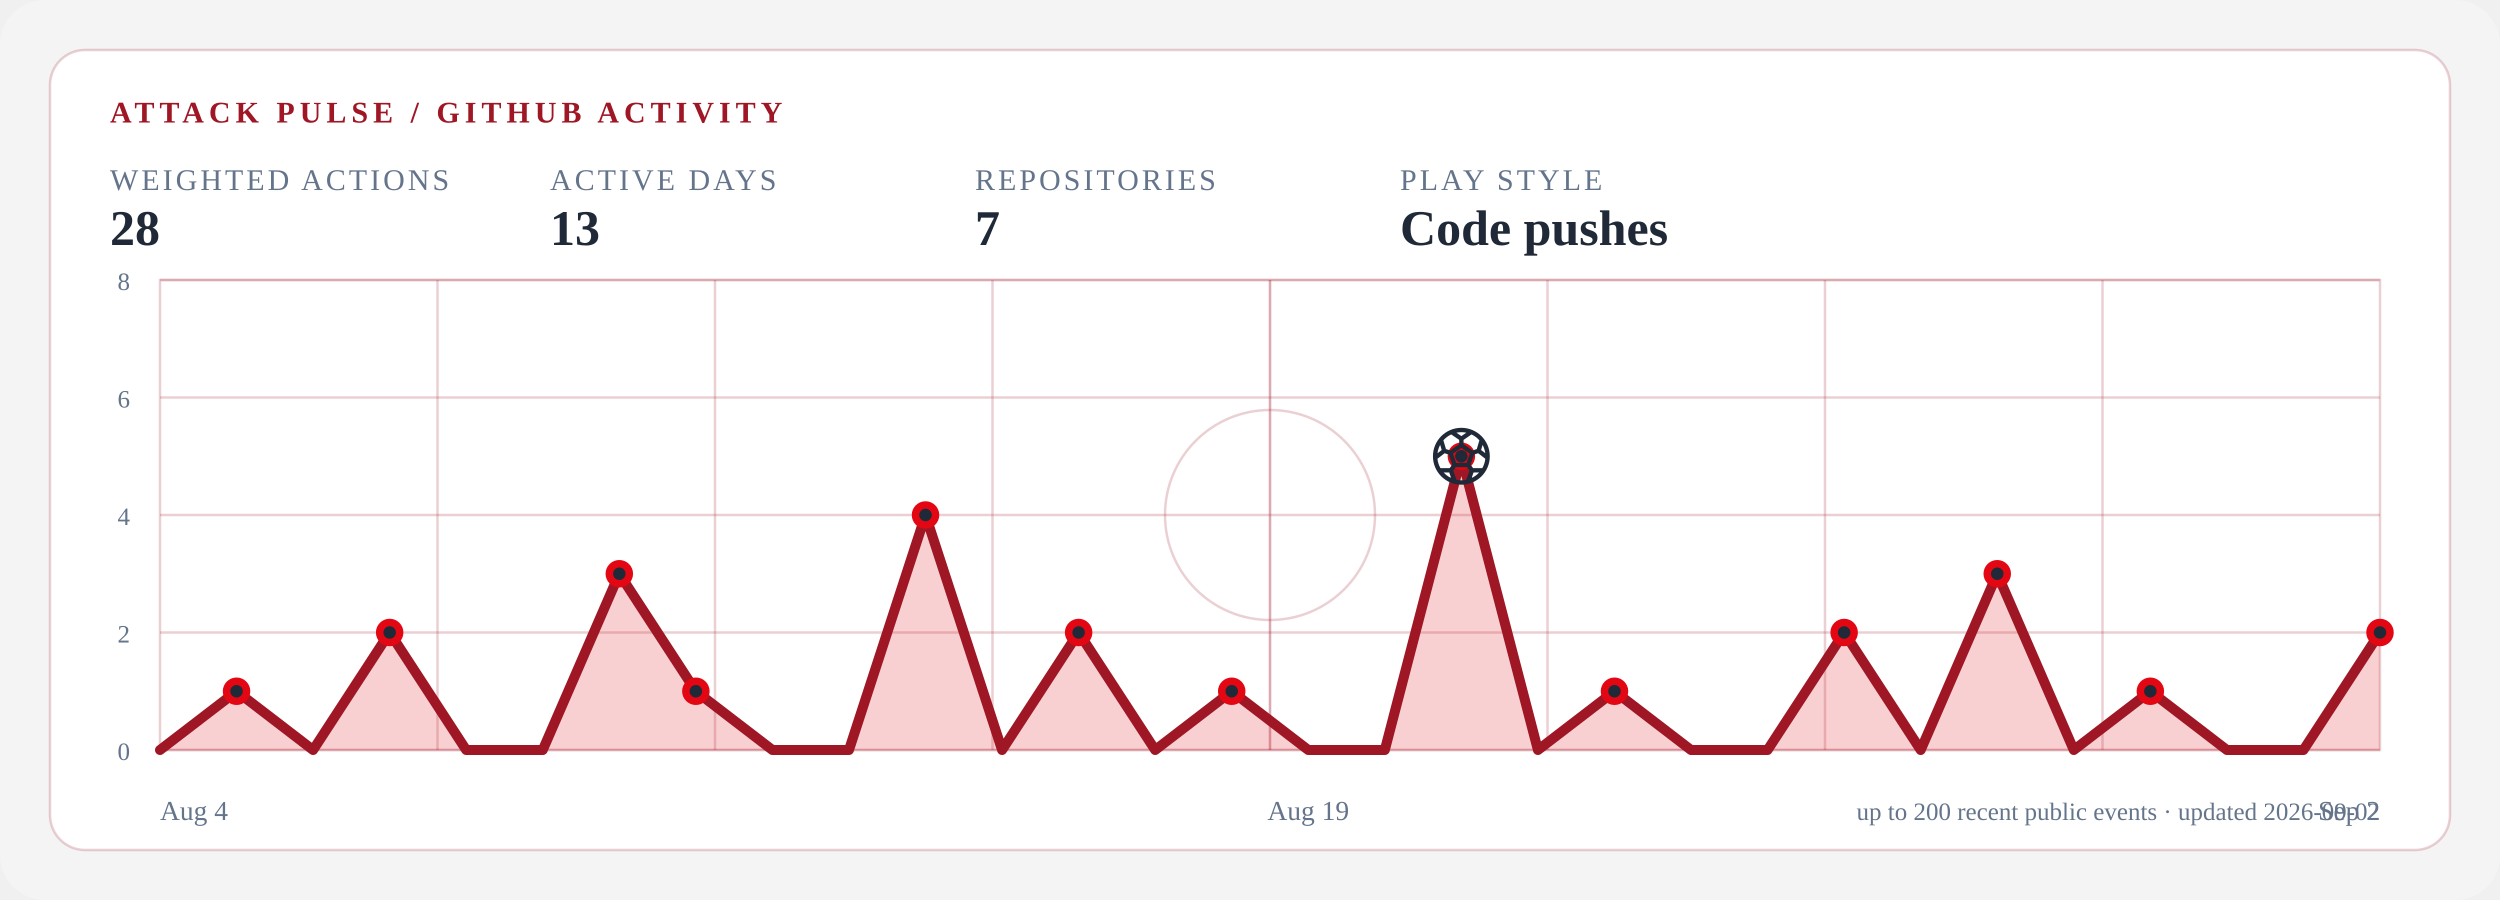
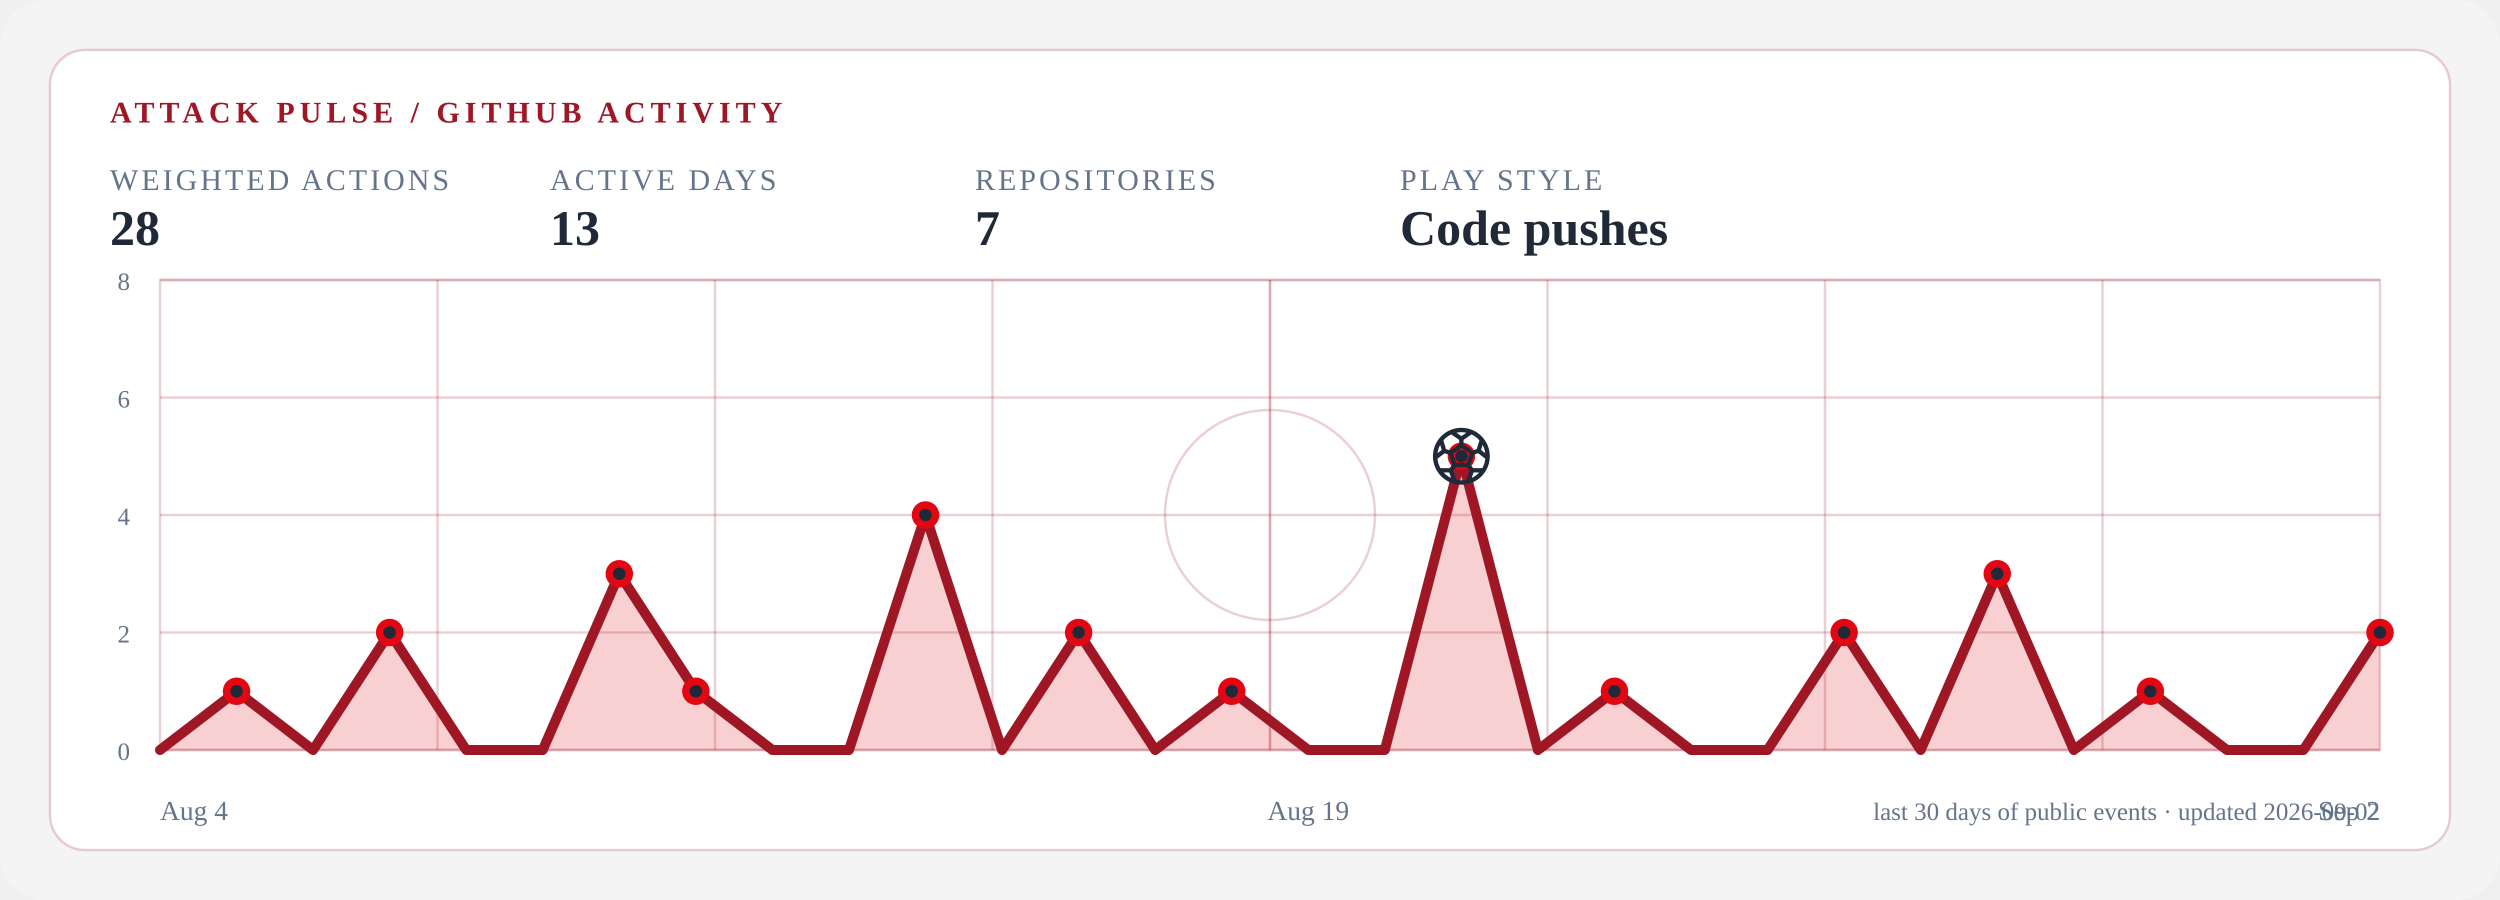
<svg xmlns="http://www.w3.org/2000/svg" width="1000" height="360" viewBox="0 0 1000 360" role="img" aria-labelledby="title desc">
  <rect width="1000" height="360" rx="18" fill="#f4f4f5" />
  <rect x="20" y="20" width="960" height="320" rx="14" fill="#ffffff" stroke="#9f162433" />
  <text x="44" y="49" fill="#9f1624" font-size="12" font-weight="700" letter-spacing="2">ATTACK PULSE / GITHUB ACTIVITY</text>
  <text x="44" y="76" fill="#64748b" font-size="12" letter-spacing="1.2">WEIGHTED ACTIONS</text>
  <text x="44" y="98" fill="#1f2937" font-size="20" font-weight="700">28</text>
  <text x="220" y="76" fill="#64748b" font-size="12" letter-spacing="1.2">ACTIVE DAYS</text>
  <text x="220" y="98" fill="#1f2937" font-size="20" font-weight="700">13</text>
  <text x="390" y="76" fill="#64748b" font-size="12" letter-spacing="1.2">REPOSITORIES</text>
  <text x="390" y="98" fill="#1f2937" font-size="20" font-weight="700">7</text>
  <text x="560" y="76" fill="#64748b" font-size="12" letter-spacing="1.2">PLAY STYLE</text>
  <text x="560" y="98" fill="#1f2937" font-size="20" font-weight="700">Code pushes</text>
  <g class="grid">
    <line x1="64" y1="112" x2="952" y2="112" stroke="#9f162433" stroke-width="1" />
    <line x1="64" y1="159" x2="952" y2="159" stroke="#9f162433" stroke-width="1" />
    <line x1="64" y1="206" x2="952" y2="206" stroke="#9f162433" stroke-width="1" />
    <line x1="64" y1="253" x2="952" y2="253" stroke="#9f162433" stroke-width="1" />
    <line x1="64" y1="300" x2="952" y2="300" stroke="#9f162433" stroke-width="1" />
    <line x1="175" y1="112" x2="175" y2="300" stroke="#9f162433" stroke-width="1" />
    <line x1="286" y1="112" x2="286" y2="300" stroke="#9f162433" stroke-width="1" />
    <line x1="397" y1="112" x2="397" y2="300" stroke="#9f162433" stroke-width="1" />
    <line x1="508" y1="112" x2="508" y2="300" stroke="#9f162433" stroke-width="1" />
    <line x1="619" y1="112" x2="619" y2="300" stroke="#9f162433" stroke-width="1" />
    <line x1="730" y1="112" x2="730" y2="300" stroke="#9f162433" stroke-width="1" />
    <line x1="841" y1="112" x2="841" y2="300" stroke="#9f162433" stroke-width="1" />
    <rect x="64" y="112" width="888" height="188" fill="none" stroke="#9f162433" stroke-width="1" />
    <line x1="508" y1="112" x2="508" y2="300" stroke="#9f162433" stroke-width="1" />
    <circle cx="508" cy="206" r="42" fill="none" stroke="#9f162433" stroke-width="1" />
  </g>
  <g fill="#64748b" font-size="10" text-anchor="end">
    <text x="52" y="116">8</text>
    <text x="52" y="163">6</text>
    <text x="52" y="210">4</text>
    <text x="52" y="257">2</text>
    <text x="52" y="304">0</text>
  </g>
  <path class="area" d="M 64.00 300.00 L 94.62 276.50 L 125.24 300.00 L 155.86 253.00 L 186.48 300.00 L 217.10 300.00 L 247.72 229.50 L 278.34 276.50 L 308.97 300.00 L 339.59 300.00 L 370.21 206.00 L 400.83 300.00 L 431.45 253.00 L 462.07 300.00 L 492.69 276.50 L 523.31 300.00 L 553.93 300.00 L 584.55 182.50 L 615.17 300.00 L 645.79 276.50 L 676.41 300.00 L 707.03 300.00 L 737.66 253.00 L 768.28 300.00 L 798.90 229.50 L 829.52 300.00 L 860.14 276.50 L 890.76 300.00 L 921.38 300.00 L 952.00 253.00 L 952 300 L 64 300 Z" fill="#e3061330" />
  <path class="line" d="M 64.00 300.00 L 94.62 276.50 L 125.24 300.00 L 155.86 253.00 L 186.48 300.00 L 217.10 300.00 L 247.72 229.50 L 278.34 276.50 L 308.97 300.00 L 339.59 300.00 L 370.21 206.00 L 400.83 300.00 L 431.45 253.00 L 462.07 300.00 L 492.69 276.50 L 523.31 300.00 L 553.93 300.00 L 584.55 182.50 L 615.17 300.00 L 645.79 276.50 L 676.41 300.00 L 707.03 300.00 L 737.66 253.00 L 768.28 300.00 L 798.90 229.50 L 829.52 300.00 L 860.14 276.50 L 890.76 300.00 L 921.38 300.00 L 952.00 253.00" fill="none" stroke="#9f1624" stroke-width="4" stroke-linecap="round" stroke-linejoin="round" />
  <circle cx="94.621" cy="276.5" r="4" fill="#1f2937" stroke="#e30613" stroke-width="3" />
  <circle cx="155.862" cy="253" r="4" fill="#1f2937" stroke="#e30613" stroke-width="3" />
  <circle cx="247.724" cy="229.5" r="4" fill="#1f2937" stroke="#e30613" stroke-width="3" />
  <circle cx="278.345" cy="276.5" r="4" fill="#1f2937" stroke="#e30613" stroke-width="3" />
  <circle cx="370.207" cy="206" r="4" fill="#1f2937" stroke="#e30613" stroke-width="3" />
  <circle cx="431.448" cy="253" r="4" fill="#1f2937" stroke="#e30613" stroke-width="3" />
  <circle cx="492.69" cy="276.5" r="4" fill="#1f2937" stroke="#e30613" stroke-width="3" />
  <circle cx="584.552" cy="182.5" r="4" fill="#1f2937" stroke="#e30613" stroke-width="3" />
  <circle cx="645.793" cy="276.5" r="4" fill="#1f2937" stroke="#e30613" stroke-width="3" />
  <circle cx="737.655" cy="253" r="4" fill="#1f2937" stroke="#e30613" stroke-width="3" />
  <circle cx="798.897" cy="229.5" r="4" fill="#1f2937" stroke="#e30613" stroke-width="3" />
  <circle cx="860.138" cy="276.5" r="4" fill="#1f2937" stroke="#e30613" stroke-width="3" />
  <circle cx="952" cy="253" r="4" fill="#1f2937" stroke="#e30613" stroke-width="3" />
  <g aria-label="Peak activity marker" transform="translate(570.55 168.50) scale(0.109375)" fill="#1f2937">
    <path d="M128,24A104,104,0,1,0,232,128,104.11,104.11,0,0,0,128,24Zm76.52,147.42H170.9l-9.26-12.76,12.63-36.78,15-4.89,26.24,20.13A87.38,87.38,0,0,1,204.52,171.42Zm-164-34.3L66.71,117l15,4.89,12.63,36.78L85.1,171.42H51.48A87.38,87.38,0,0,1,40.47,137.12Zm10-50.64,5.51,18.6L40.71,116.77A87.33,87.33,0,0,1,50.43,86.48ZM109,152,97.54,118.65,128,97.71l30.46,20.94L147,152Zm91.07-46.92,5.51-18.6a87.33,87.33,0,0,1,9.72,30.29Zm-6.2-35.38-9.51,32.08-15.07,4.89L136,83.79V68.21l29.09-20A88.58,88.58,0,0,1,193.86,69.7ZM146.07,41.87,128,54.29,109.93,41.87a88.24,88.24,0,0,1,36.14,0ZM90.91,48.21l29.09,20V83.79L86.72,106.67l-15.07-4.89L62.14,69.7A88.58,88.58,0,0,1,90.91,48.21ZM63.15,187.42H83.52l7.17,20.27A88.4,88.4,0,0,1,63.15,187.42ZM110,214.13,98.12,180.71,107.35,168h41.3l9.23,12.71-11.83,33.42a88,88,0,0,1-36.1,0Zm55.36-6.44,7.17-20.27h20.37A88.4,88.4,0,0,1,165.31,207.69Z" />
  </g>
  <text x="64" y="328" text-anchor="start" fill="#64748b" font-size="11">Aug 4</text>
  <text x="523.31" y="328" text-anchor="middle" fill="#64748b" font-size="11">Aug 19</text>
  <text x="952" y="328" text-anchor="end" fill="#64748b" font-size="11">Sep 2</text>
-   <text x="952" y="328" text-anchor="end" fill="#64748b" font-size="10">up to 200 recent public events · updated 2026-09-02</text>
+   <text x="952" y="328" text-anchor="end" fill="#64748b" font-size="10">last 30 days of public events · updated 2026-09-02</text>
</svg>
